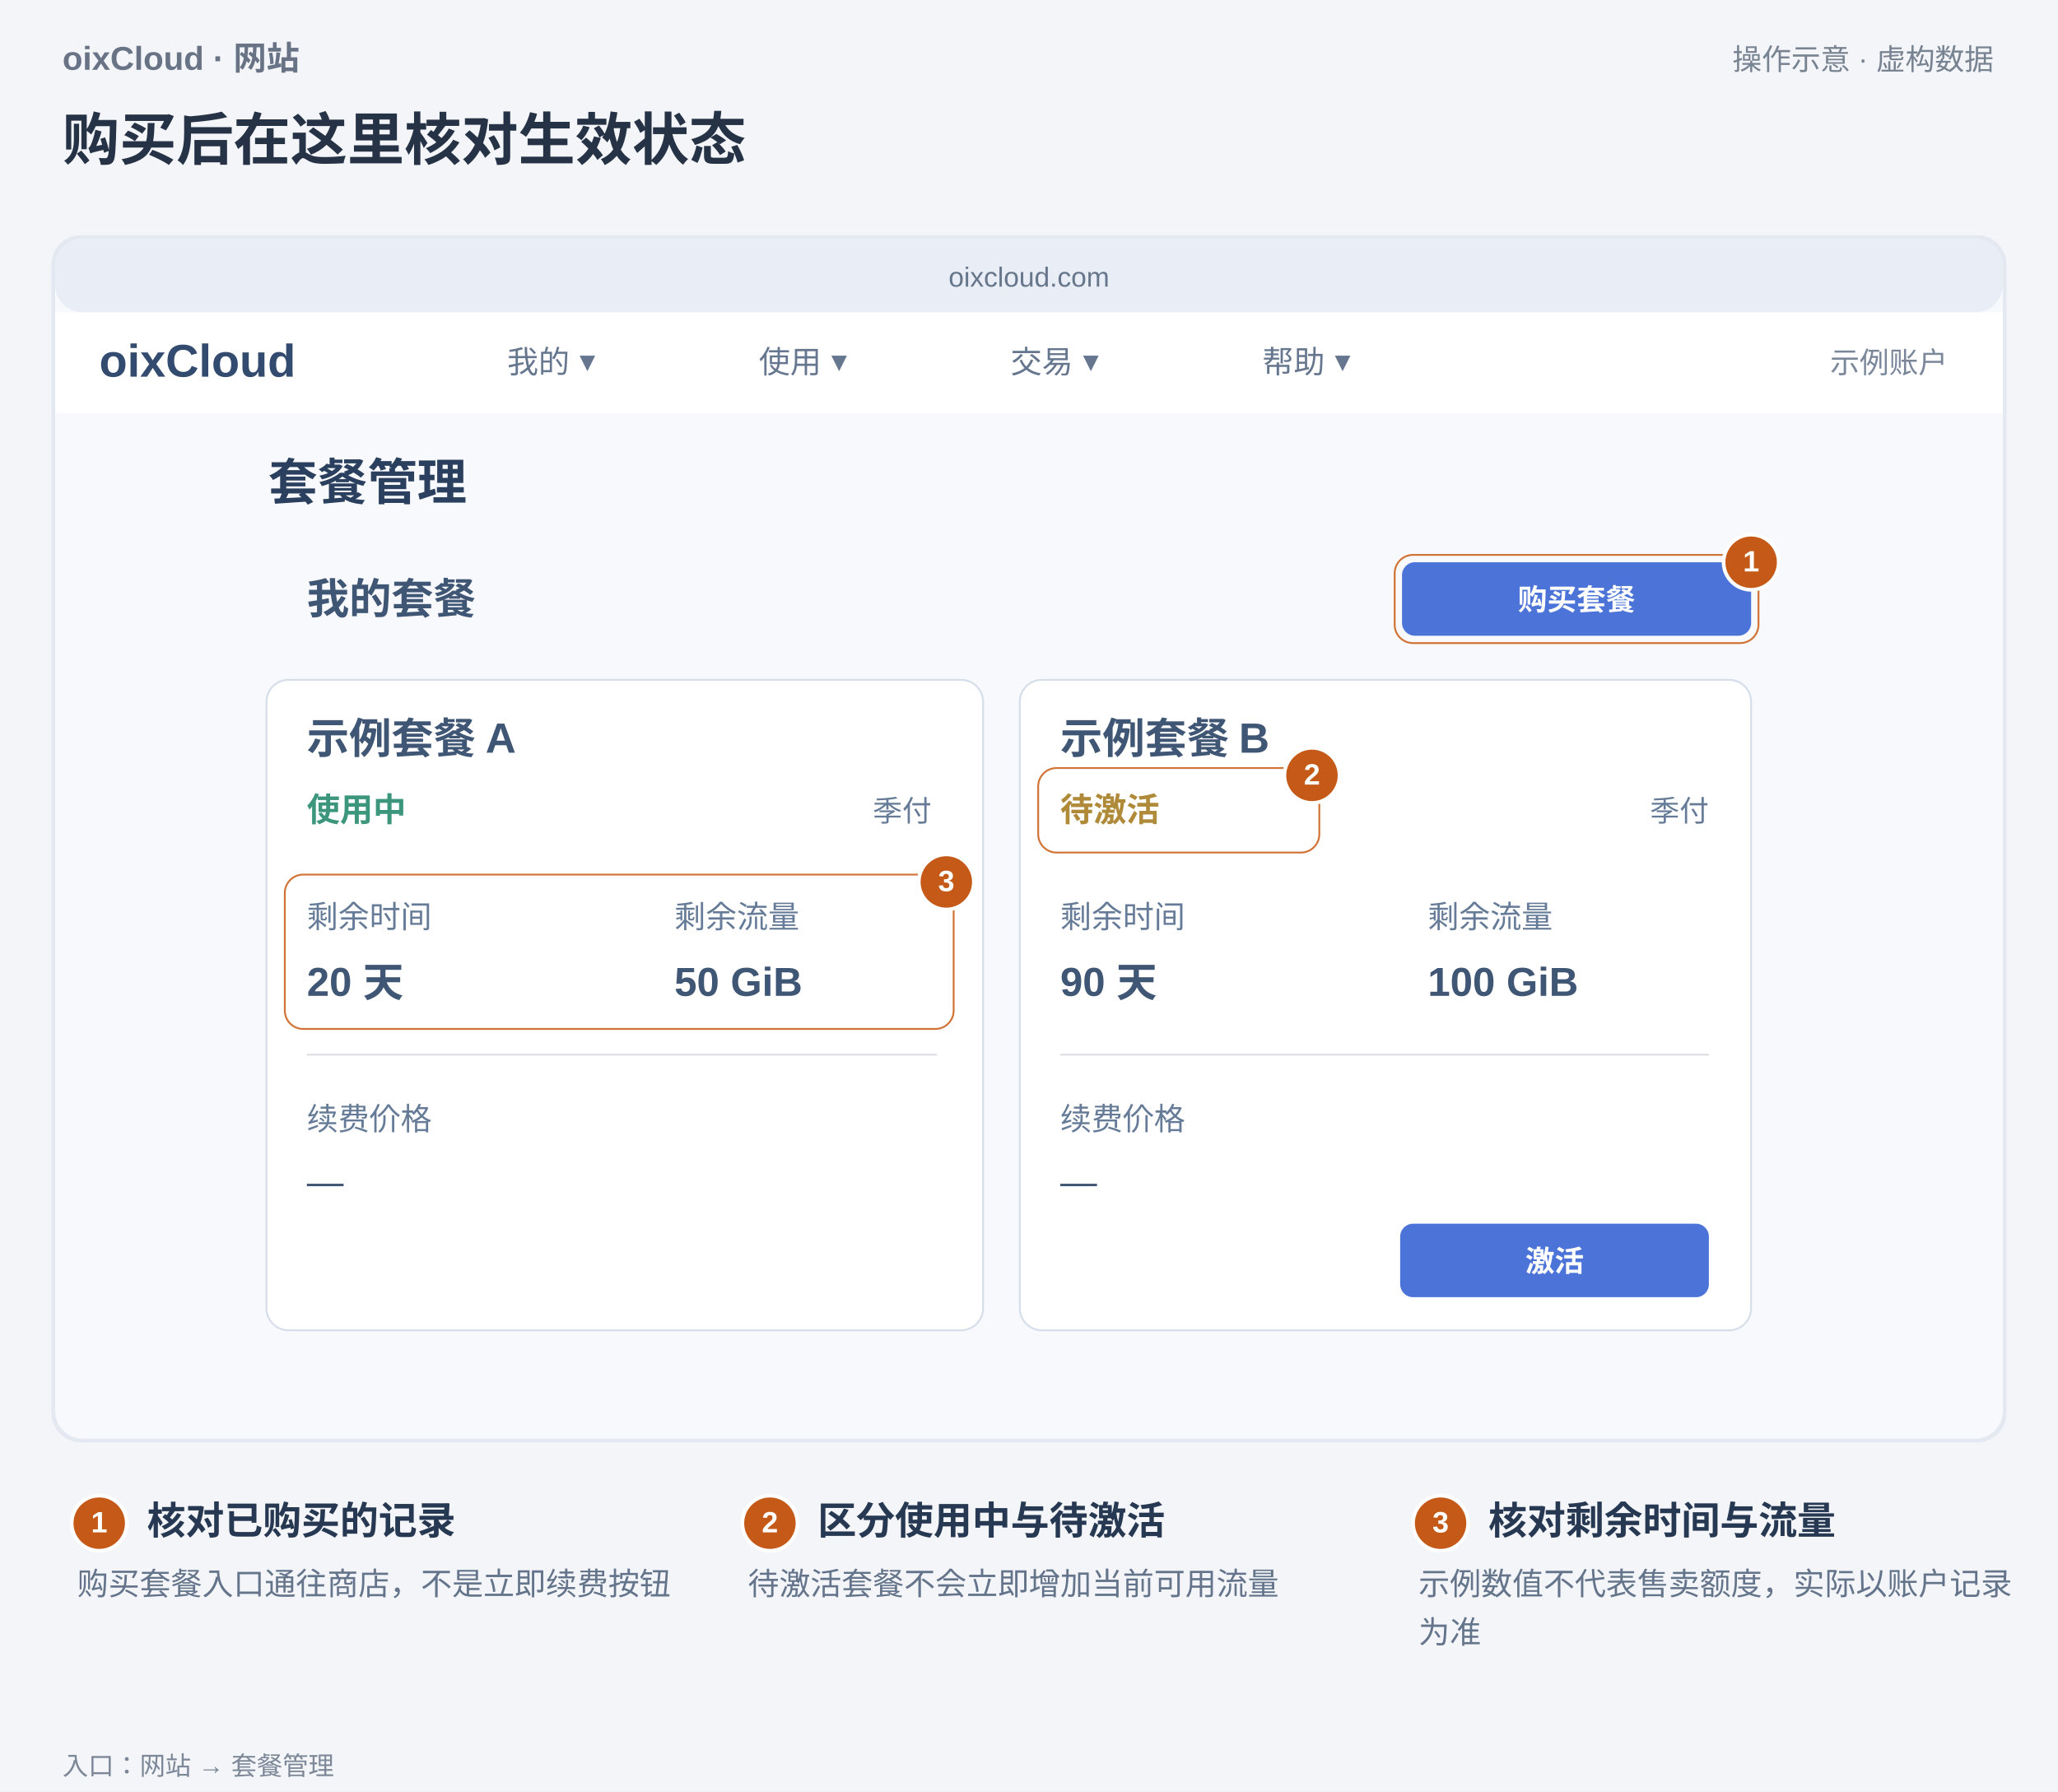
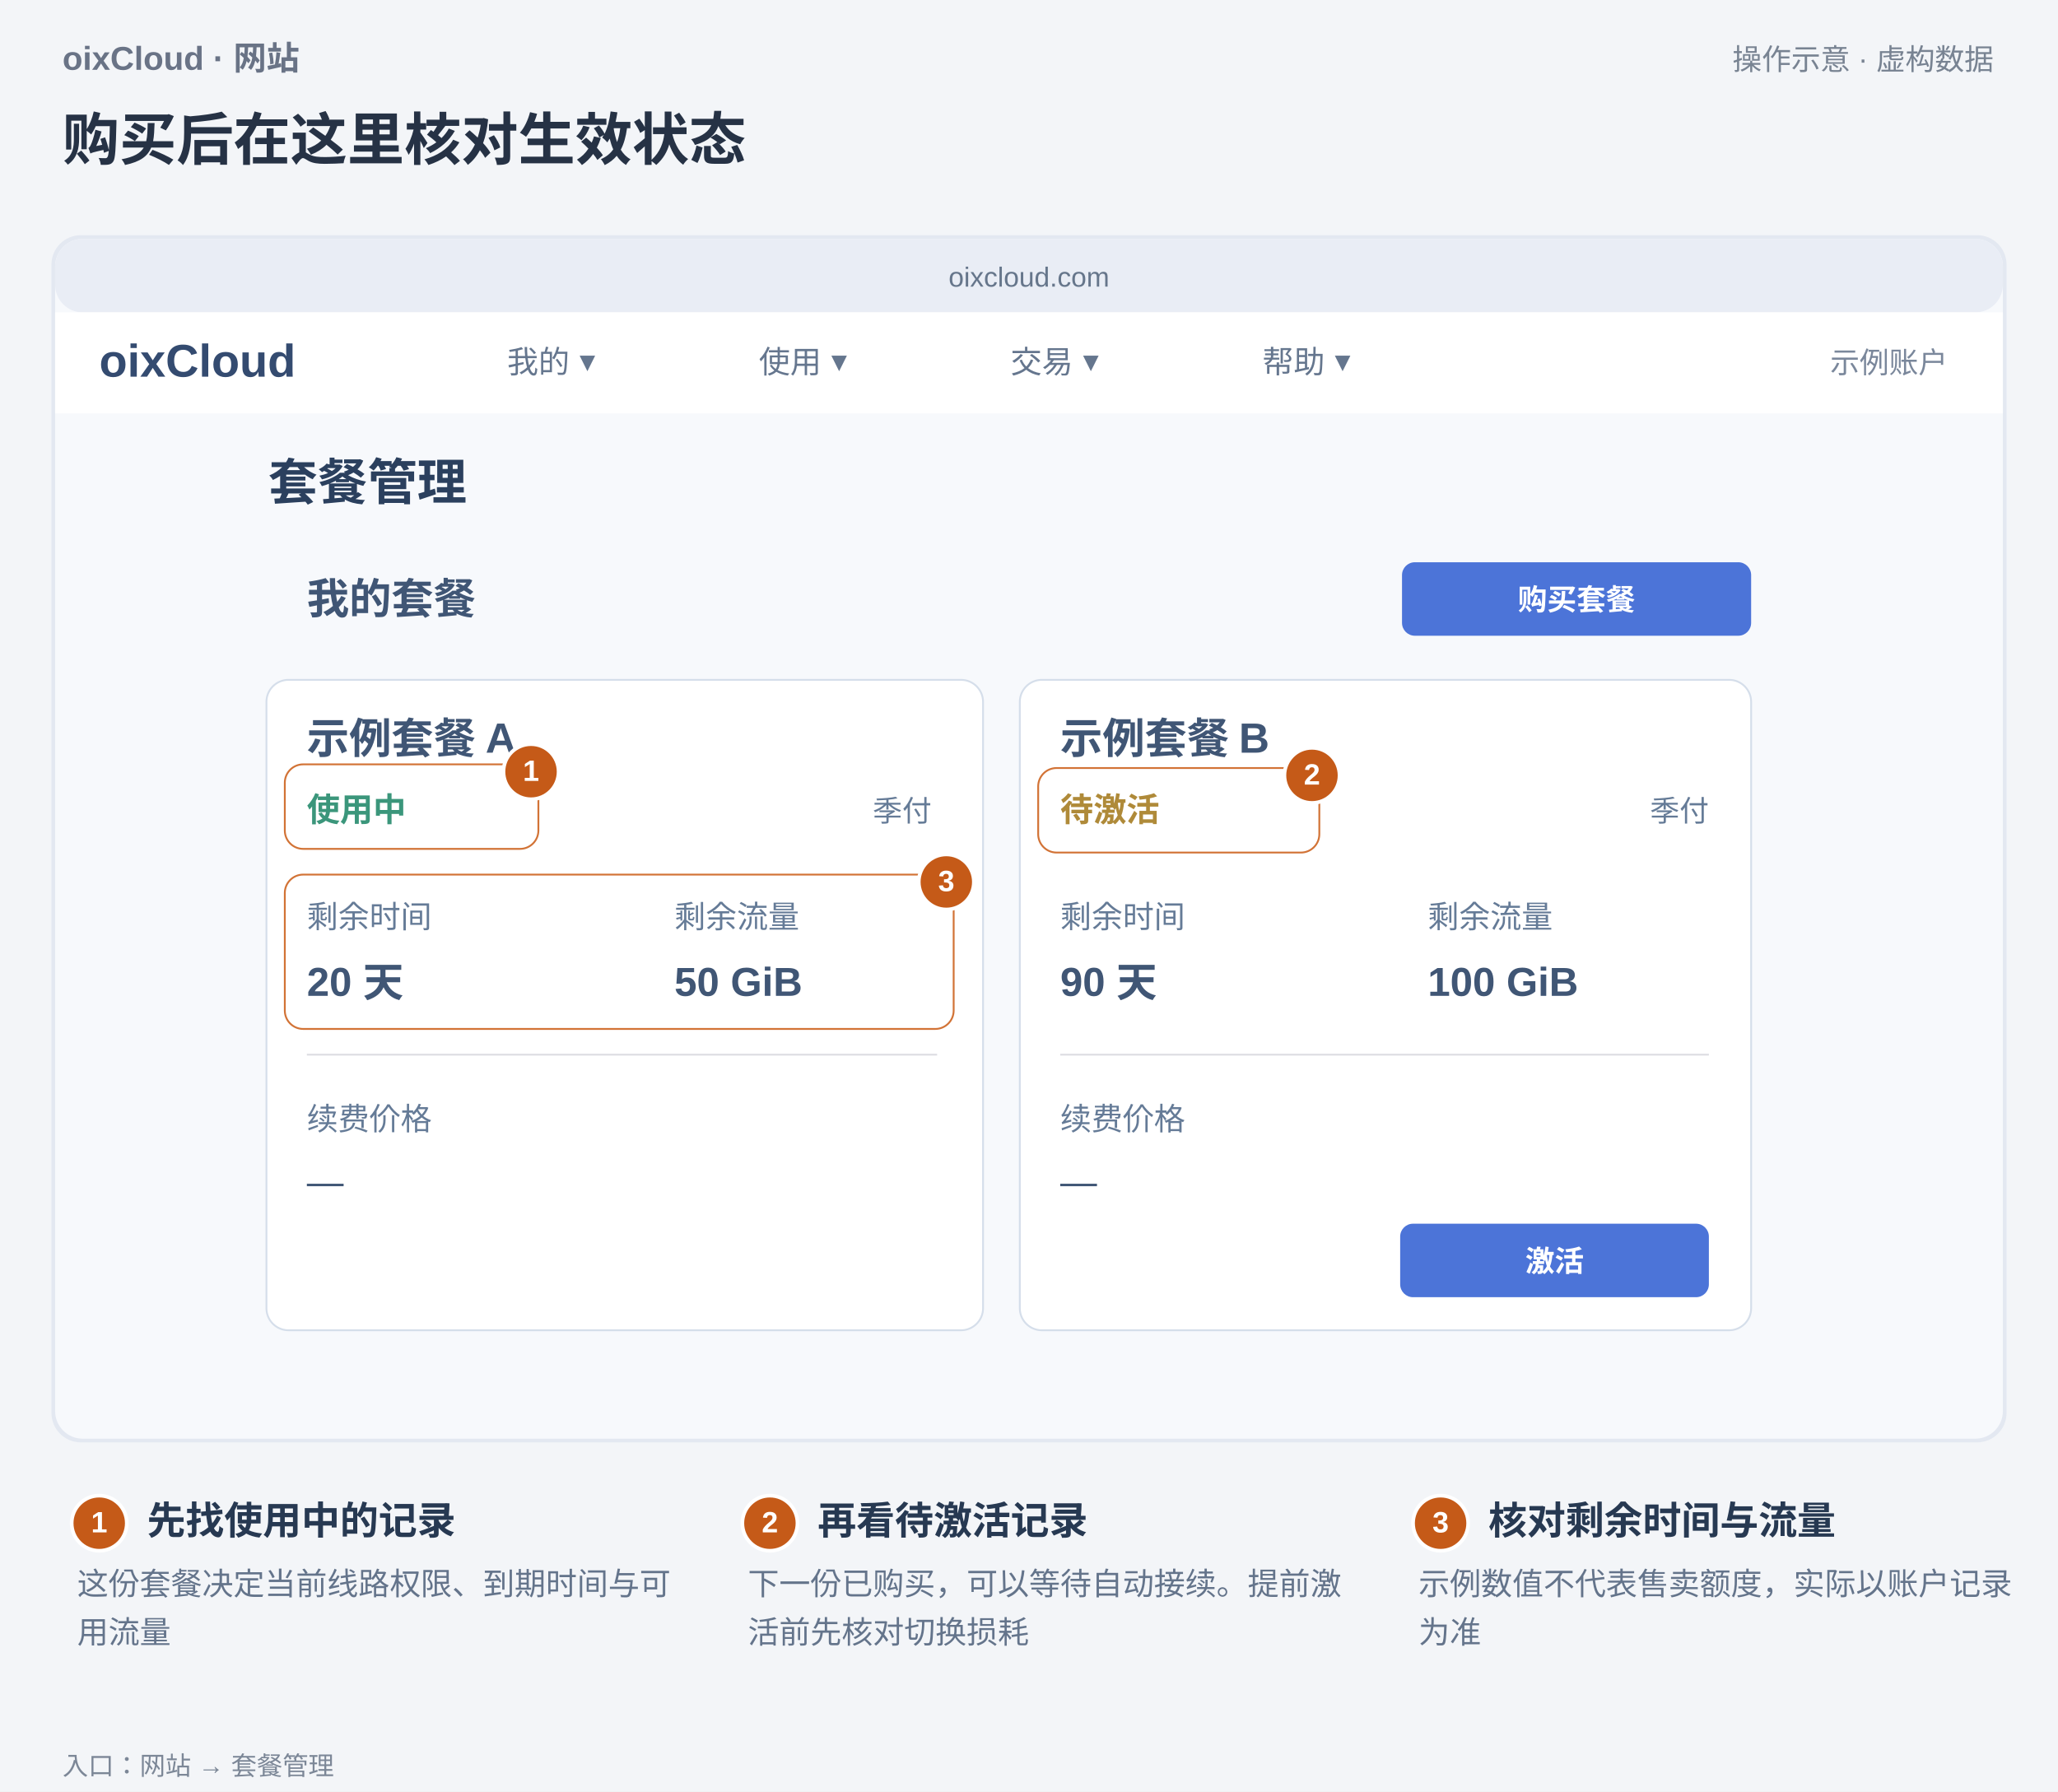
<svg xmlns="http://www.w3.org/2000/svg" width="1120" height="975" viewBox="0 0 1120 975" role="img" aria-labelledby="title desc">
  <g font-family="-apple-system,BlinkMacSystemFont,'PingFang SC','Segoe UI',Arial,sans-serif">
    <rect x="0" y="0" width="1120" height="975" rx="0" fill="#f3f5f8" stroke="none" />
    <text x="34" y="38" font-size="18" fill="#697386" font-weight="600" text-anchor="start">oixCloud · 网站</text>
    <text x="1085" y="38" font-size="16" fill="#788392" font-weight="500" text-anchor="end">操作示意 · 虚构数据</text>
    <text x="34" y="87" font-size="31" fill="#263245" font-weight="700" text-anchor="start">购买后在这里核对生效状态</text>
    <rect x="28" y="128" width="1064" height="657" rx="16" fill="#e3e8f1" stroke="none" />
    <rect x="30" y="130" width="1060" height="653" rx="15" fill="#f7f9fc" stroke="none" />
    <rect x="30" y="130" width="1060" height="40" rx="15" fill="#e9edf5" stroke="none" />
    <text x="560" y="156" font-size="15" fill="#66768b" font-weight="500" text-anchor="middle">oixcloud.com</text>
    <rect x="30" y="170" width="1060" height="55" rx="0" fill="#fff" stroke="none" />
    <text x="54" y="205" font-size="25" fill="#344b70" font-weight="700" text-anchor="start">oixCloud</text>
    <text x="276" y="203" font-size="17" fill="#65768e" font-weight="400" text-anchor="start">我的 ▾</text>
    <text x="413" y="203" font-size="17" fill="#65768e" font-weight="400" text-anchor="start">使用 ▾</text>
    <text x="550" y="203" font-size="17" fill="#65768e" font-weight="400" text-anchor="start">交易 ▾</text>
    <text x="687" y="203" font-size="17" fill="#65768e" font-weight="400" text-anchor="start">帮助 ▾</text>
    <text x="1060" y="203" font-size="16" fill="#7a879b" font-weight="500" text-anchor="end">示例账户</text>
    <text x="146" y="272" font-size="27" fill="#2b405e" font-weight="650" text-anchor="start">套餐管理</text>
    <g transform="translate(-100 0)">
      <text x="267" y="334" font-size="23" fill="#405675" font-weight="600" text-anchor="start">我的套餐</text>
      <rect x="863" y="306" width="190" height="40" rx="7" fill="#4c74d8" stroke="none" />
      <text x="958" y="332" font-size="16" fill="#fff" font-weight="600" text-anchor="middle">购买套餐</text>
-       <rect x="859" y="302" width="198" height="48" rx="10" fill="none" stroke="#d27336" />
-       <circle cx="1053" cy="306" r="15" fill="#c55a18" stroke="#fff" stroke-width="2" />
-       <text x="1053" y="311" font-size="16" fill="#fff" font-weight="700" text-anchor="middle">1</text>
      <rect x="245" y="370" width="390" height="354" rx="12" fill="#fff" stroke="#d5deea" />
      <text x="267" y="410" font-size="23" fill="#405675" font-weight="600" text-anchor="start">示例套餐 A</text>
      <text x="267" y="447" font-size="18" fill="#3b967b" font-weight="600" text-anchor="start">使用中</text>
+       <rect x="255" y="416" width="138" height="46" rx="10" fill="none" stroke="#d27336" />
+       <circle cx="389" cy="420" r="15" fill="#c55a18" stroke="#fff" stroke-width="2" />
+       <text x="389" y="425" font-size="16" fill="#fff" font-weight="700" text-anchor="middle">1</text>
      <text x="607" y="447" font-size="16" fill="#657b97" font-weight="400" text-anchor="end">季付</text>
      <text x="267" y="505" font-size="17" fill="#657b97" font-weight="400" text-anchor="start">剩余时间</text>
      <text x="467" y="505" font-size="17" fill="#657b97" font-weight="400" text-anchor="start">剩余流量</text>
      <text x="267" y="542" font-size="22" fill="#405675" font-weight="600" text-anchor="start">20 天</text>
      <text x="467" y="542" font-size="22" fill="#405675" font-weight="600" text-anchor="start">50 GiB</text>
      <rect x="255" y="476" width="364" height="84" rx="10" fill="none" stroke="#d27336" />
      <circle cx="615" cy="480" r="15" fill="#c55a18" stroke="#fff" stroke-width="2" />
      <text x="615" y="485" font-size="16" fill="#fff" font-weight="700" text-anchor="middle">3</text>
      <path d="M267 574H610" stroke="#dedee3" stroke-width="1" />
      <text x="267" y="615" font-size="17" fill="#657b97" font-weight="400" text-anchor="start">续费价格</text>
      <text x="267" y="650" font-size="20" fill="#405675" font-weight="400" text-anchor="start">—</text>
      <rect x="655" y="370" width="398" height="354" rx="12" fill="#fff" stroke="#d5deea" />
      <text x="677" y="410" font-size="23" fill="#405675" font-weight="600" text-anchor="start">示例套餐 B</text>
      <text x="677" y="447" font-size="18" fill="#af8a39" font-weight="600" text-anchor="start">待激活</text>
      <rect x="665" y="418" width="153" height="46" rx="10" fill="none" stroke="#d27336" />
      <circle cx="814" cy="422" r="15" fill="#c55a18" stroke="#fff" stroke-width="2" />
      <text x="814" y="427" font-size="16" fill="#fff" font-weight="700" text-anchor="middle">2</text>
      <text x="1030" y="447" font-size="16" fill="#657b97" font-weight="400" text-anchor="end">季付</text>
      <text x="677" y="505" font-size="17" fill="#657b97" font-weight="400" text-anchor="start">剩余时间</text>
      <text x="877" y="505" font-size="17" fill="#657b97" font-weight="400" text-anchor="start">剩余流量</text>
      <text x="677" y="542" font-size="22" fill="#405675" font-weight="600" text-anchor="start">90 天</text>
      <text x="877" y="542" font-size="22" fill="#405675" font-weight="600" text-anchor="start">100 GiB</text>
      <path d="M677 574H1030" stroke="#dedee3" stroke-width="1" />
      <text x="677" y="615" font-size="17" fill="#657b97" font-weight="400" text-anchor="start">续费价格</text>
      <text x="677" y="650" font-size="20" fill="#405675" font-weight="400" text-anchor="start">—</text>
      <rect x="862" y="666" width="168" height="40" rx="7" fill="#4c74d8" stroke="none" />
      <text x="946" y="692" font-size="16" fill="#fff" font-weight="600" text-anchor="middle">激活</text>
    </g>
    <circle cx="54" cy="829" r="15" fill="#c55a18" stroke="#fff" stroke-width="2" />
    <text x="54" y="834" font-size="16" fill="#fff" font-weight="700" text-anchor="middle">1</text>
-     <text x="80" y="835" font-size="21" fill="#273952" font-weight="600" text-anchor="start">核对已购买的记录</text>
-     <text x="42" y="868" font-size="17" fill="#64748b" font-weight="400" text-anchor="start">购买套餐入口通往商店，不是立即续费按钮</text>
+     <text x="80" y="835" font-size="21" fill="#273952" font-weight="600" text-anchor="start">先找使用中的记录</text>
+     <text x="42" y="868" font-size="17" fill="#64748b" font-weight="400" text-anchor="start">这份套餐决定当前线路权限、到期时间与可</text>
+     <text x="42" y="894.35" font-size="17" fill="#64748b" font-weight="400" text-anchor="start">用流量</text>
    <circle cx="419" cy="829" r="15" fill="#c55a18" stroke="#fff" stroke-width="2" />
    <text x="419" y="834" font-size="16" fill="#fff" font-weight="700" text-anchor="middle">2</text>
-     <text x="445" y="835" font-size="21" fill="#273952" font-weight="600" text-anchor="start">区分使用中与待激活</text>
-     <text x="407" y="868" font-size="17" fill="#64748b" font-weight="400" text-anchor="start">待激活套餐不会立即增加当前可用流量</text>
+     <text x="445" y="835" font-size="21" fill="#273952" font-weight="600" text-anchor="start">再看待激活记录</text>
+     <text x="407" y="868" font-size="17" fill="#64748b" font-weight="400" text-anchor="start">下一份已购买，可以等待自动接续。提前激</text>
+     <text x="407" y="894.35" font-size="17" fill="#64748b" font-weight="400" text-anchor="start">活前先核对切换损耗</text>
    <circle cx="784" cy="829" r="15" fill="#c55a18" stroke="#fff" stroke-width="2" />
    <text x="784" y="834" font-size="16" fill="#fff" font-weight="700" text-anchor="middle">3</text>
    <text x="810" y="835" font-size="21" fill="#273952" font-weight="600" text-anchor="start">核对剩余时间与流量</text>
    <text x="772" y="868" font-size="17" fill="#64748b" font-weight="400" text-anchor="start">示例数值不代表售卖额度，实际以账户记录</text>
    <text x="772" y="894.35" font-size="17" fill="#64748b" font-weight="400" text-anchor="start">为准</text>
    <text x="34" y="966" font-size="14" fill="#7c8797" font-weight="400" text-anchor="start">入口：网站 → 套餐管理</text>
  </g>
</svg>
